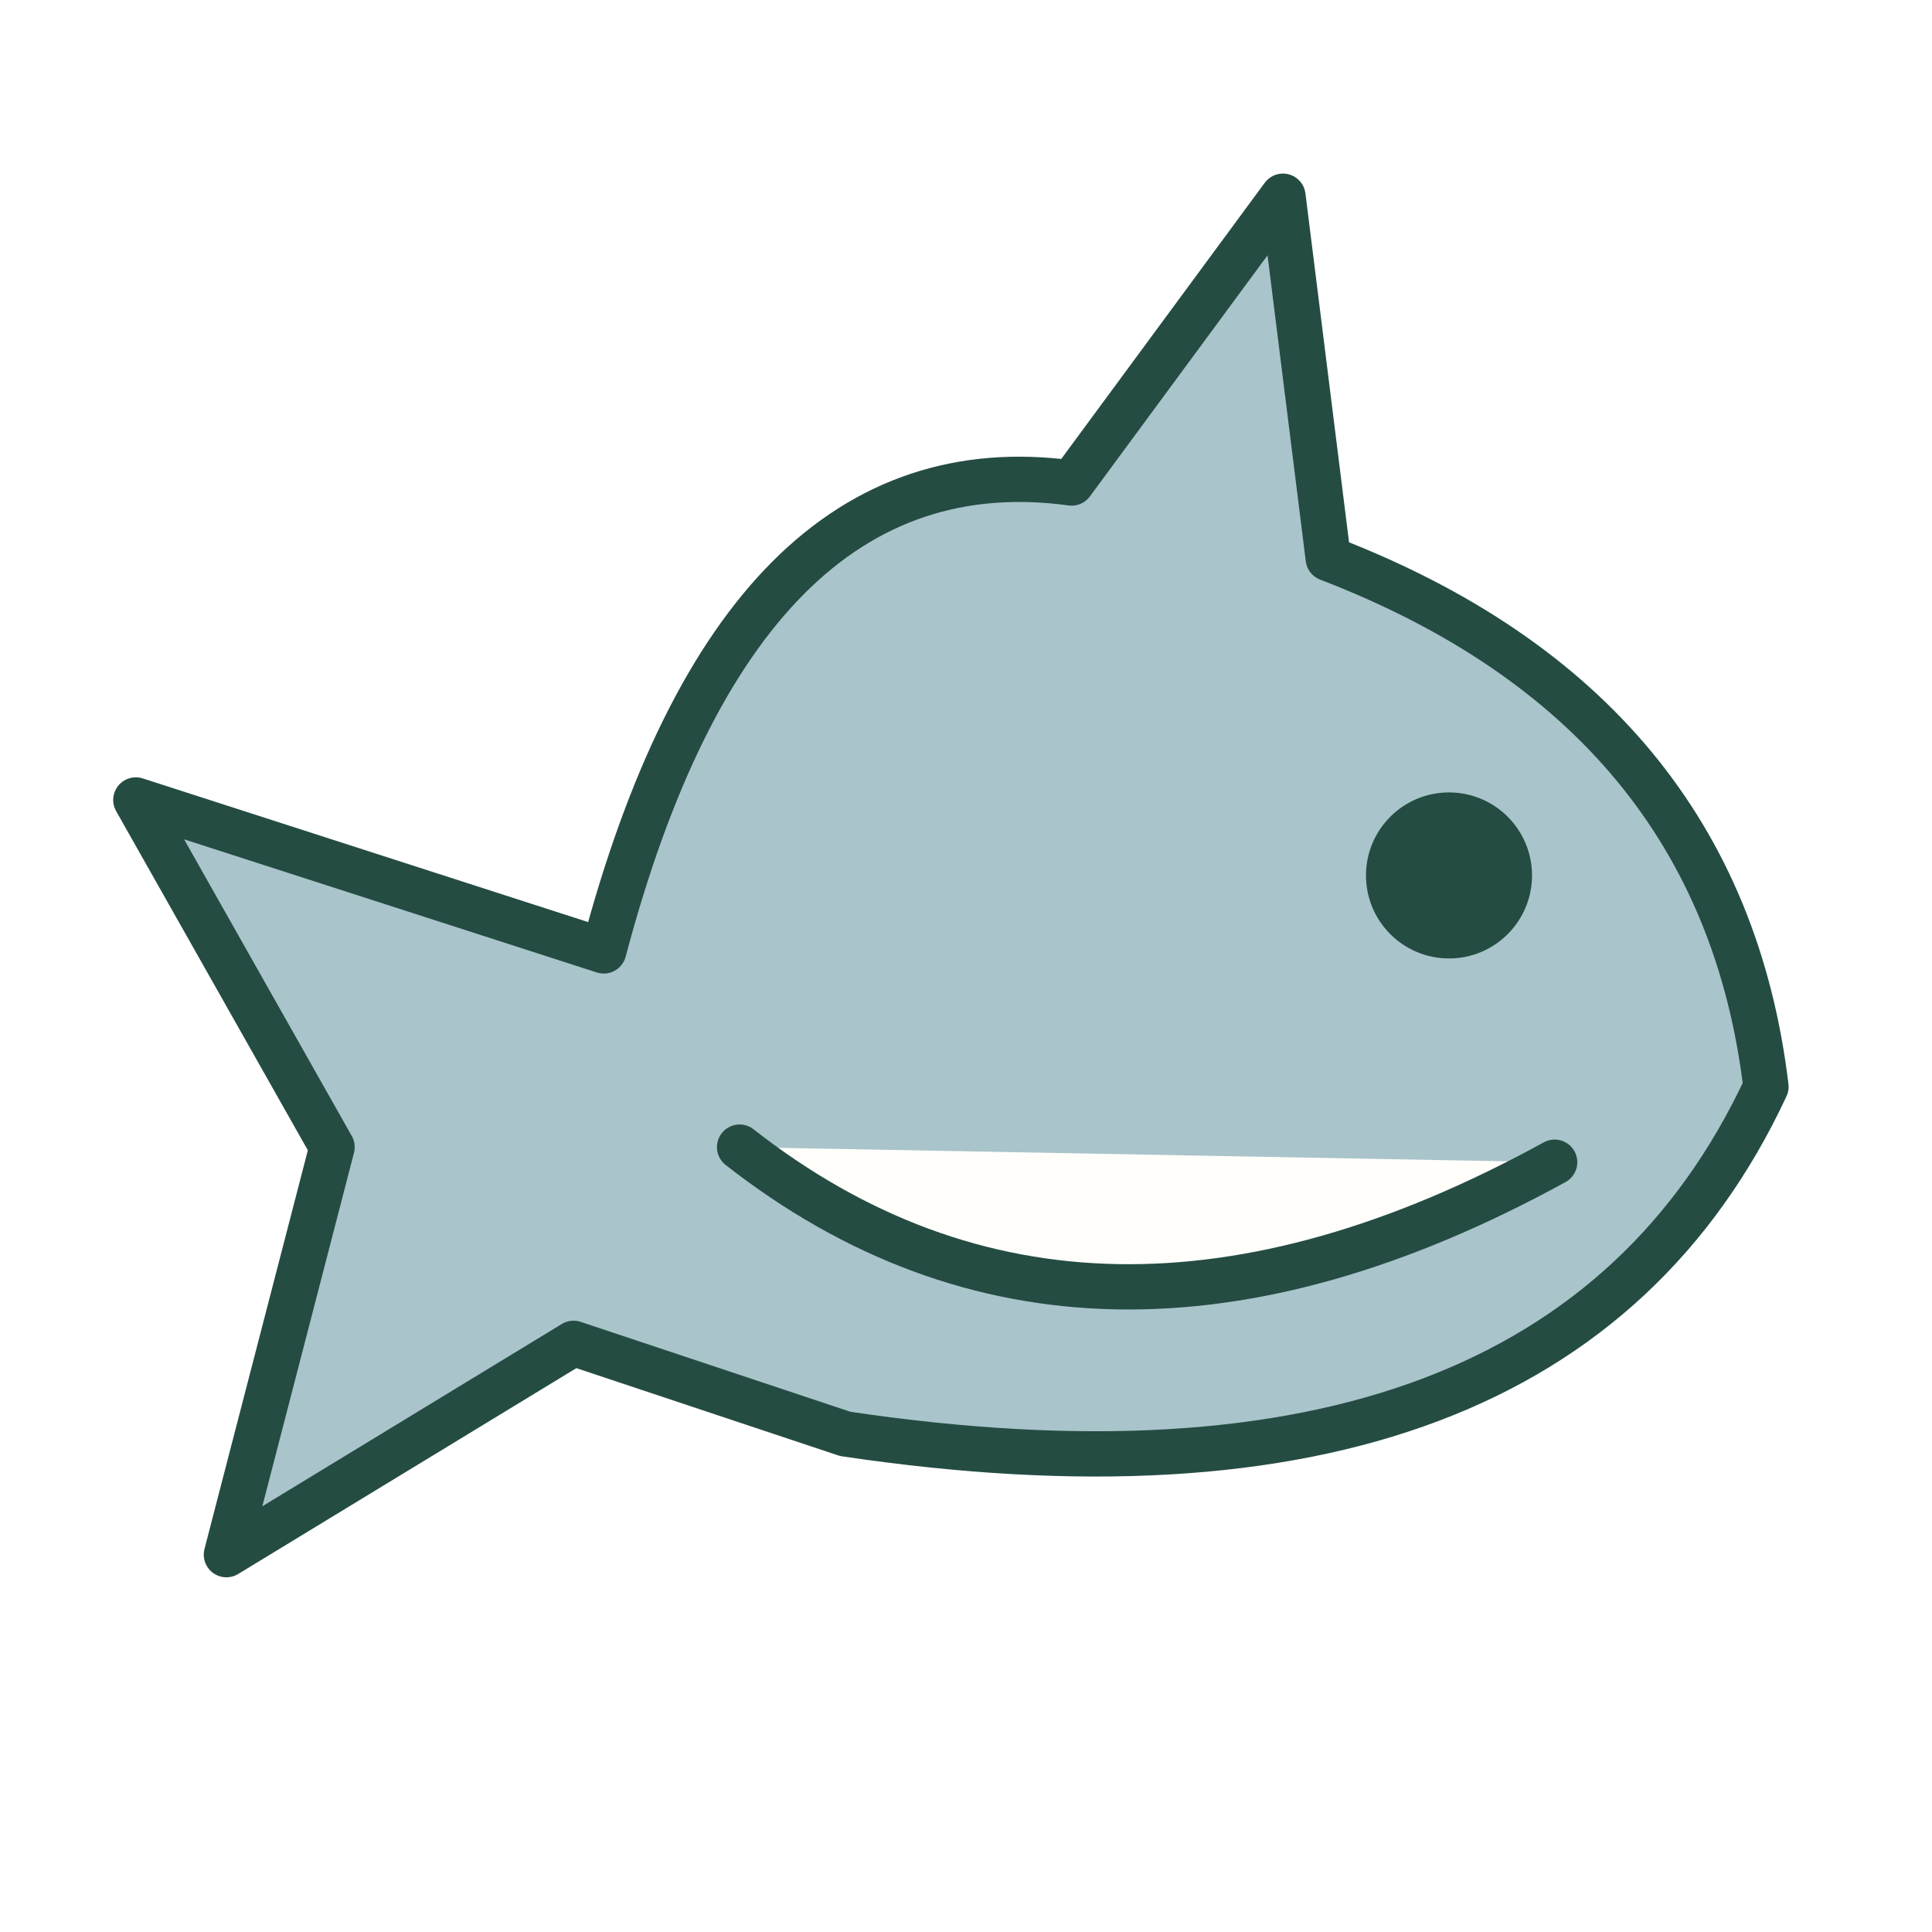
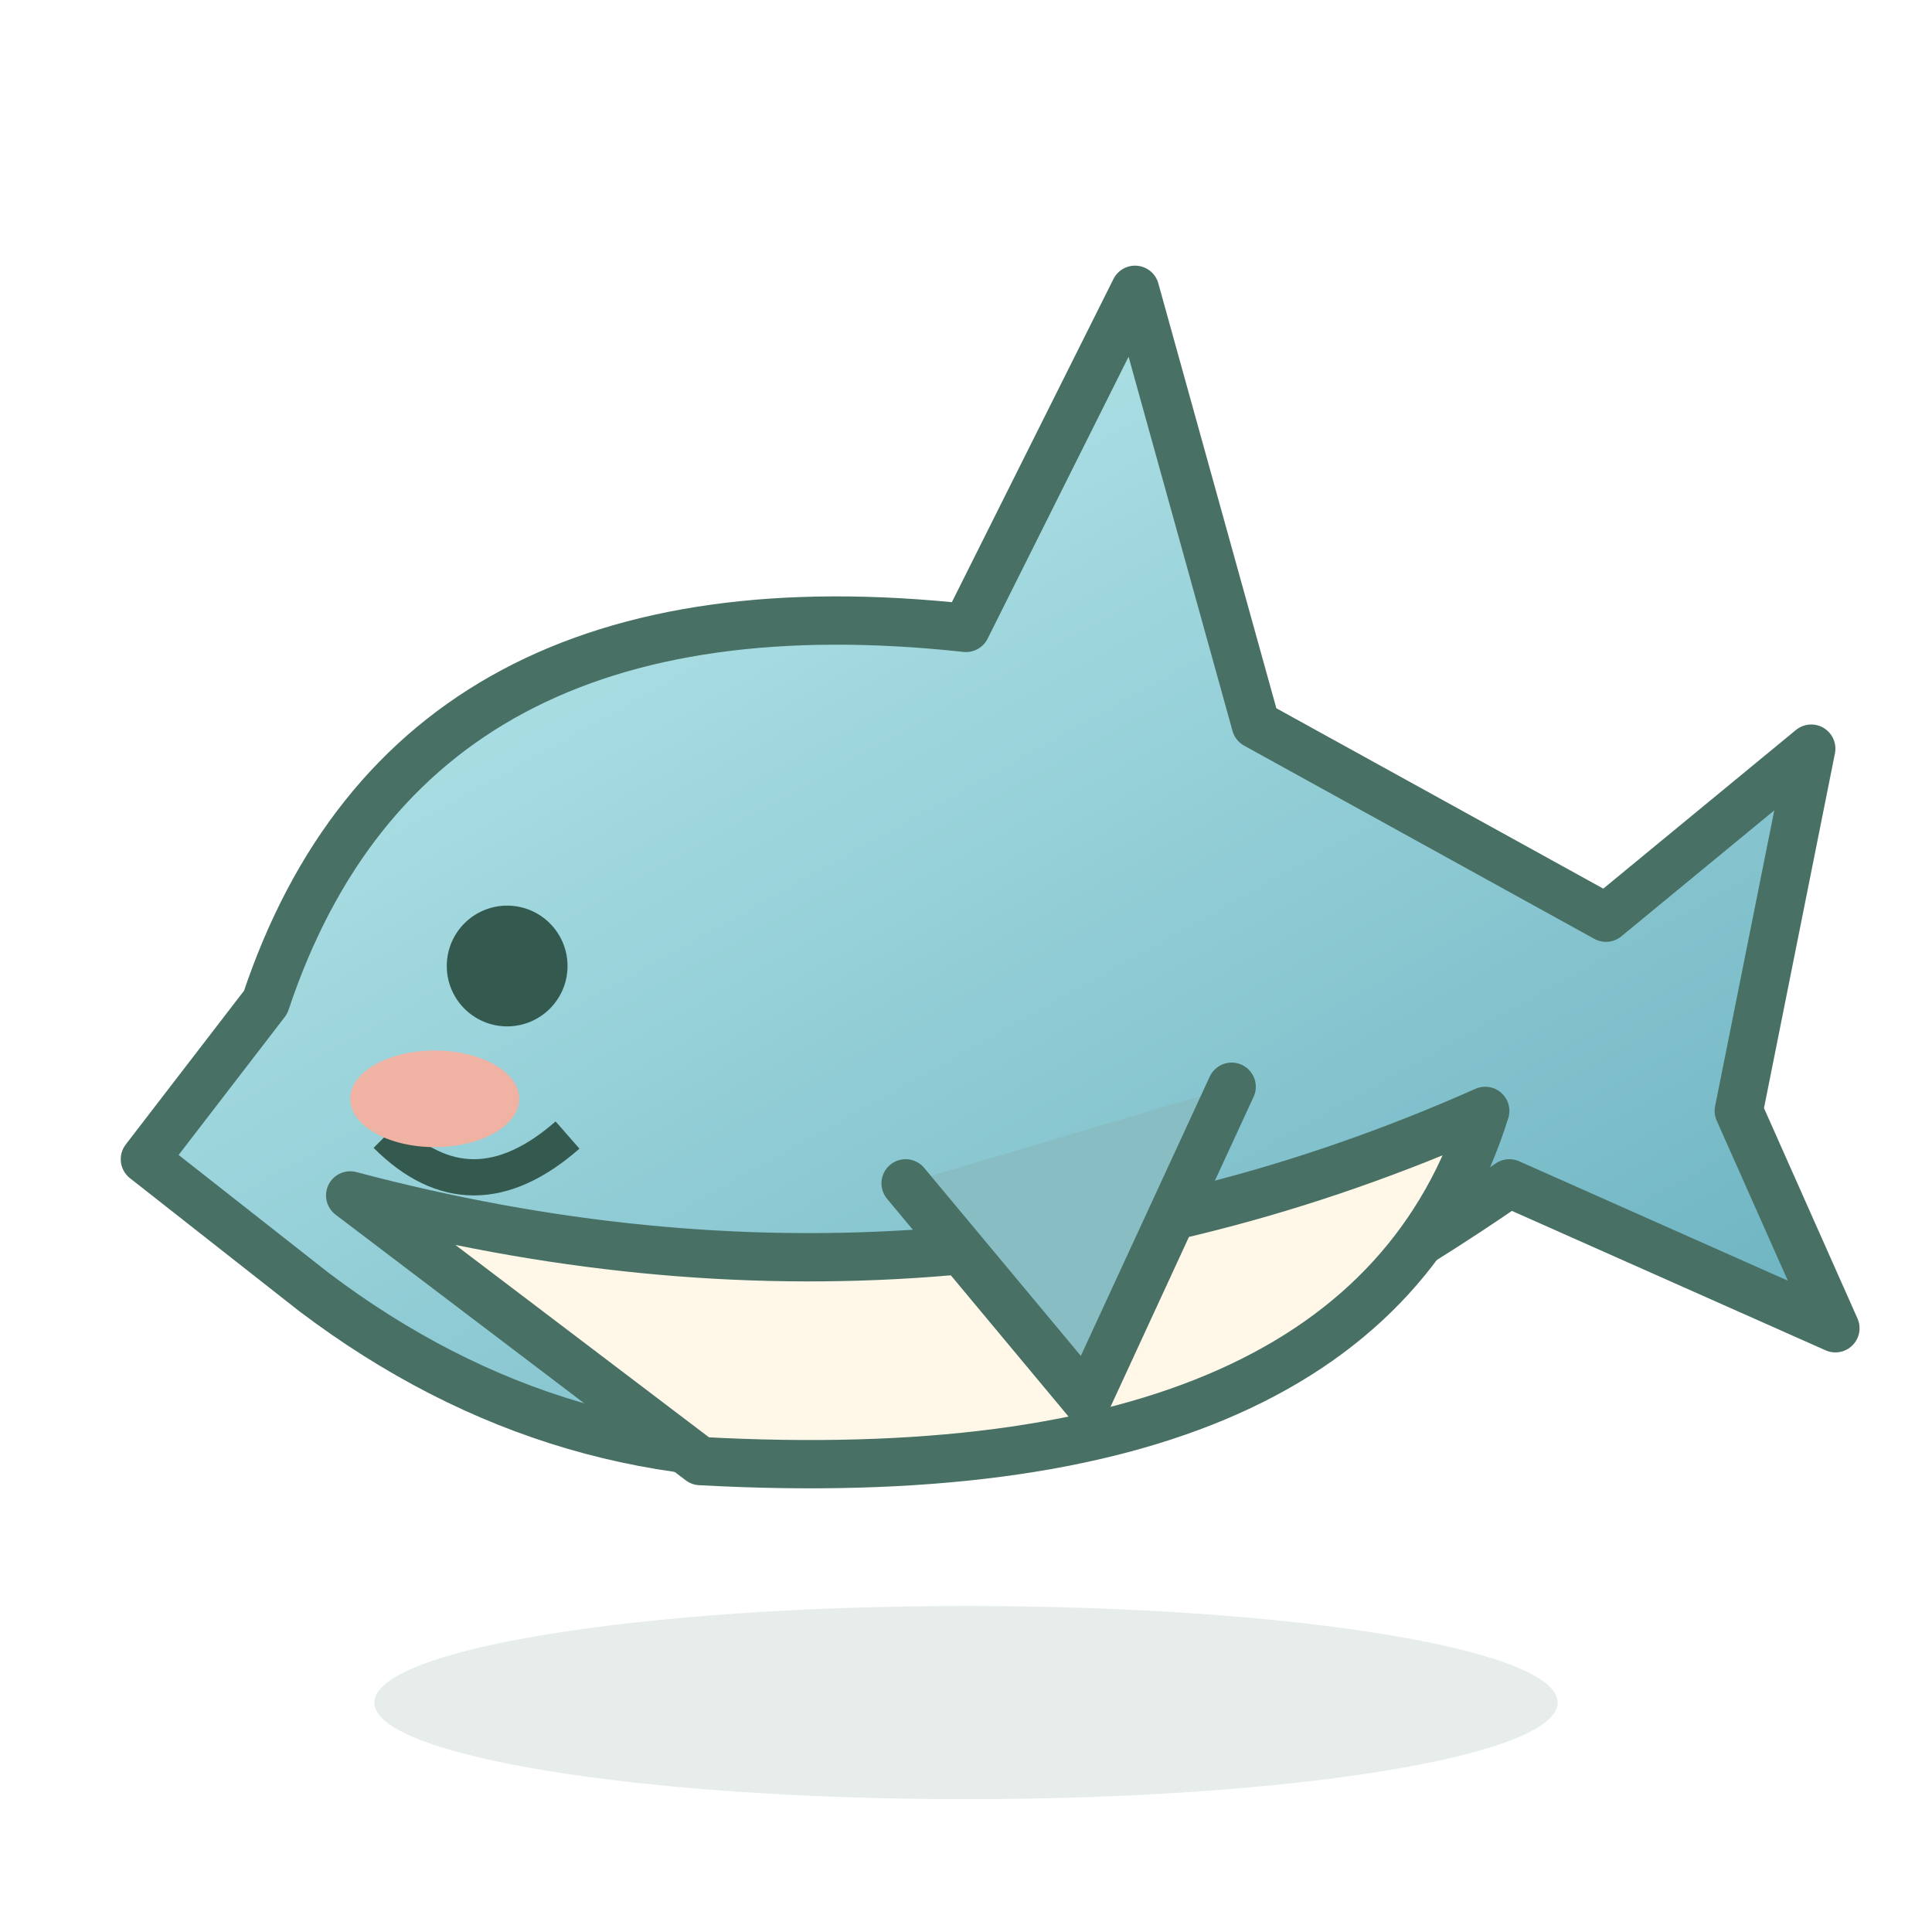
- <svg xmlns="http://www.w3.org/2000/svg" viewBox="0 0 128 128" fill="none">
-   <g stroke="#244c43" stroke-width="3" stroke-linecap="round" stroke-linejoin="round">
-     <path d="M22 76L9 53L40 63q9-34 31-31l14-19l3 24q26 10 29 35q-14 30-61 23l-18-6l-23 14z" fill="#a9c4ca" />
-     <path d="M49 76q23 18 54 1" fill="#fffefa" />
-     <circle cx="96" cy="58" r="4" fill="#244c43" />
+ <svg xmlns="http://www.w3.org/2000/svg" viewBox="0 0 160 160" fill="none">
+   <defs>
+     <linearGradient id="gold" x2=".5" y2="1">
+       <stop stop-color="#fff0ac" />
+       <stop offset="1" stop-color="#edb45d" />
+     </linearGradient>
+     <linearGradient id="mint" x2=".8" y2="1">
+       <stop stop-color="#bde3cd" />
+       <stop offset="1" stop-color="#69ab91" />
+     </linearGradient>
+     <linearGradient id="water" x2=".8" y2="1">
+       <stop stop-color="#c3f0f1" />
+       <stop offset="1" stop-color="#70b5c3" />
+     </linearGradient>
+     <linearGradient id="pink" x2=".8" y2="1">
+       <stop stop-color="#ffd5c7" />
+       <stop offset="1" stop-color="#e9a093" />
+     </linearGradient>
+     <radialGradient id="pearl">
+       <stop stop-color="#fffef9" />
+       <stop offset=".65" stop-color="#f4eada" />
+       <stop offset="1" stop-color="#b5d9d5" />
+     </radialGradient>
+   </defs>
+   <ellipse cx="80" cy="141" rx="49" ry="8" fill="#346a57" opacity=".12" />
+   <g stroke="#487065" stroke-width="4" stroke-linecap="round" stroke-linejoin="round">
+     <path d="M22 83q12-36 58-31l14-28 10 36 29 16 17-14-6 30 8 18-27-12q-58 40-99 9L12 96Z" fill="url(#water)" />
+     <path d="M29 99q49 13 94-7-10 32-65 29Z" fill="#fff8e9" />
+     <path d="m75 98 15 18 12-26" fill="#88bec3" />
  </g>
+   <circle cx="42" cy="80" r="5" fill="#34594f" />
+   <path d="M32 94q7 7 15 0" stroke="#34594f" stroke-width="3" />
+   <ellipse cx="36" cy="91" rx="7" ry="4" fill="#f0b2a3" />
</svg>
